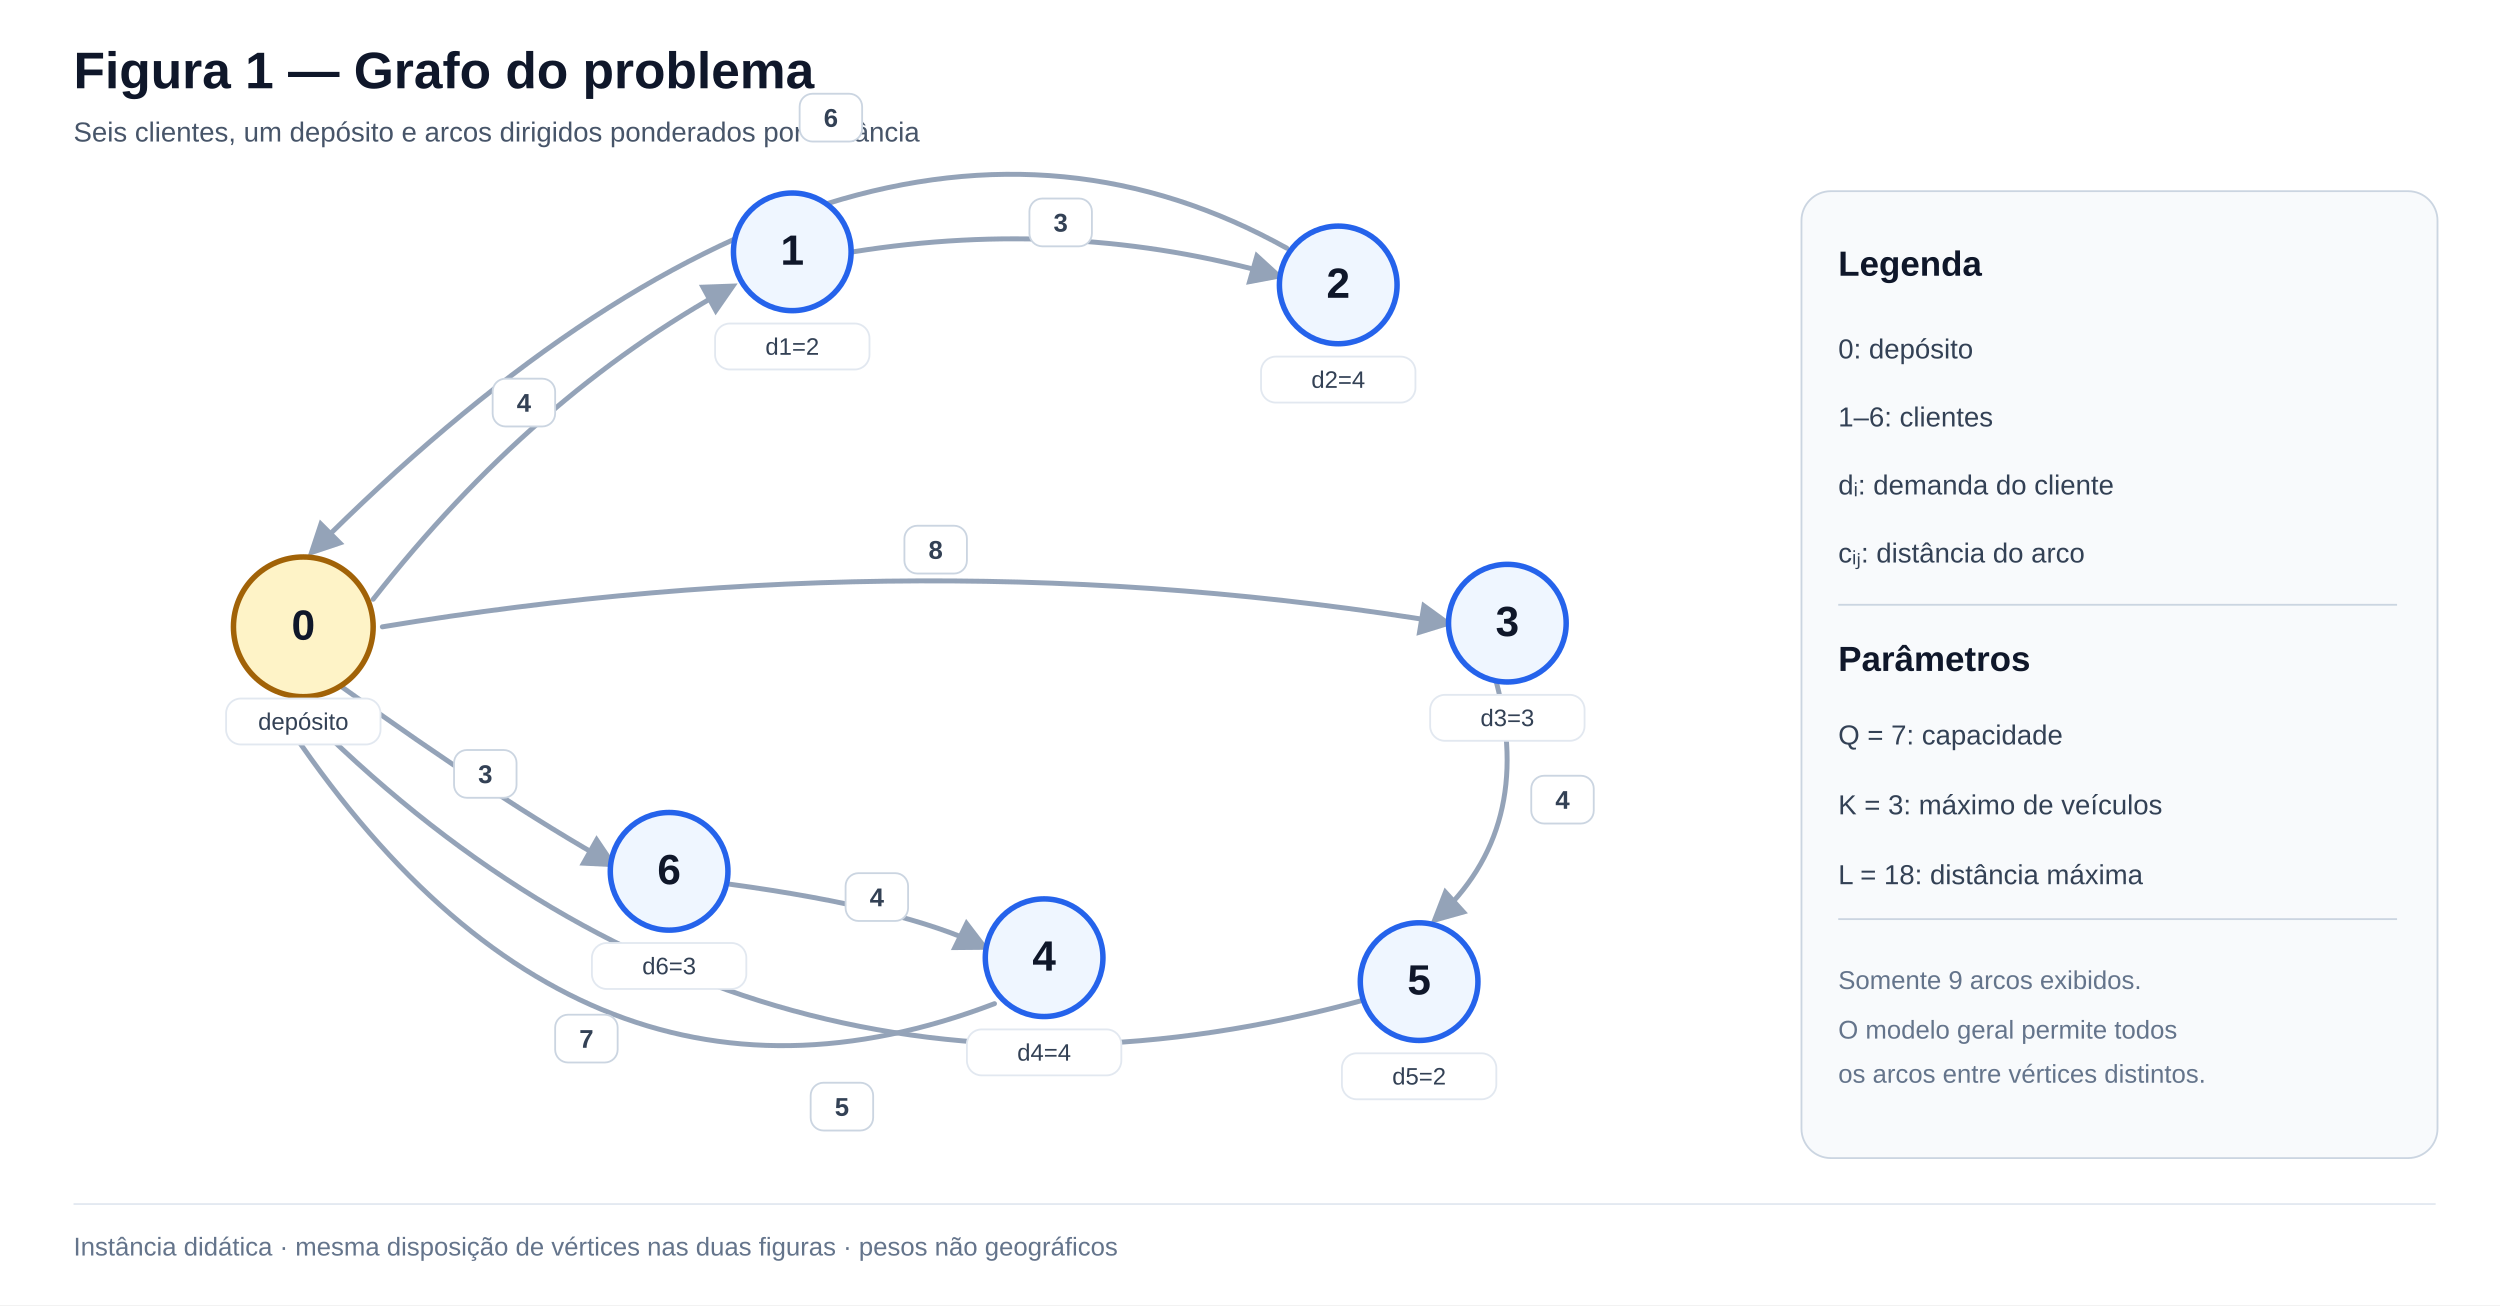
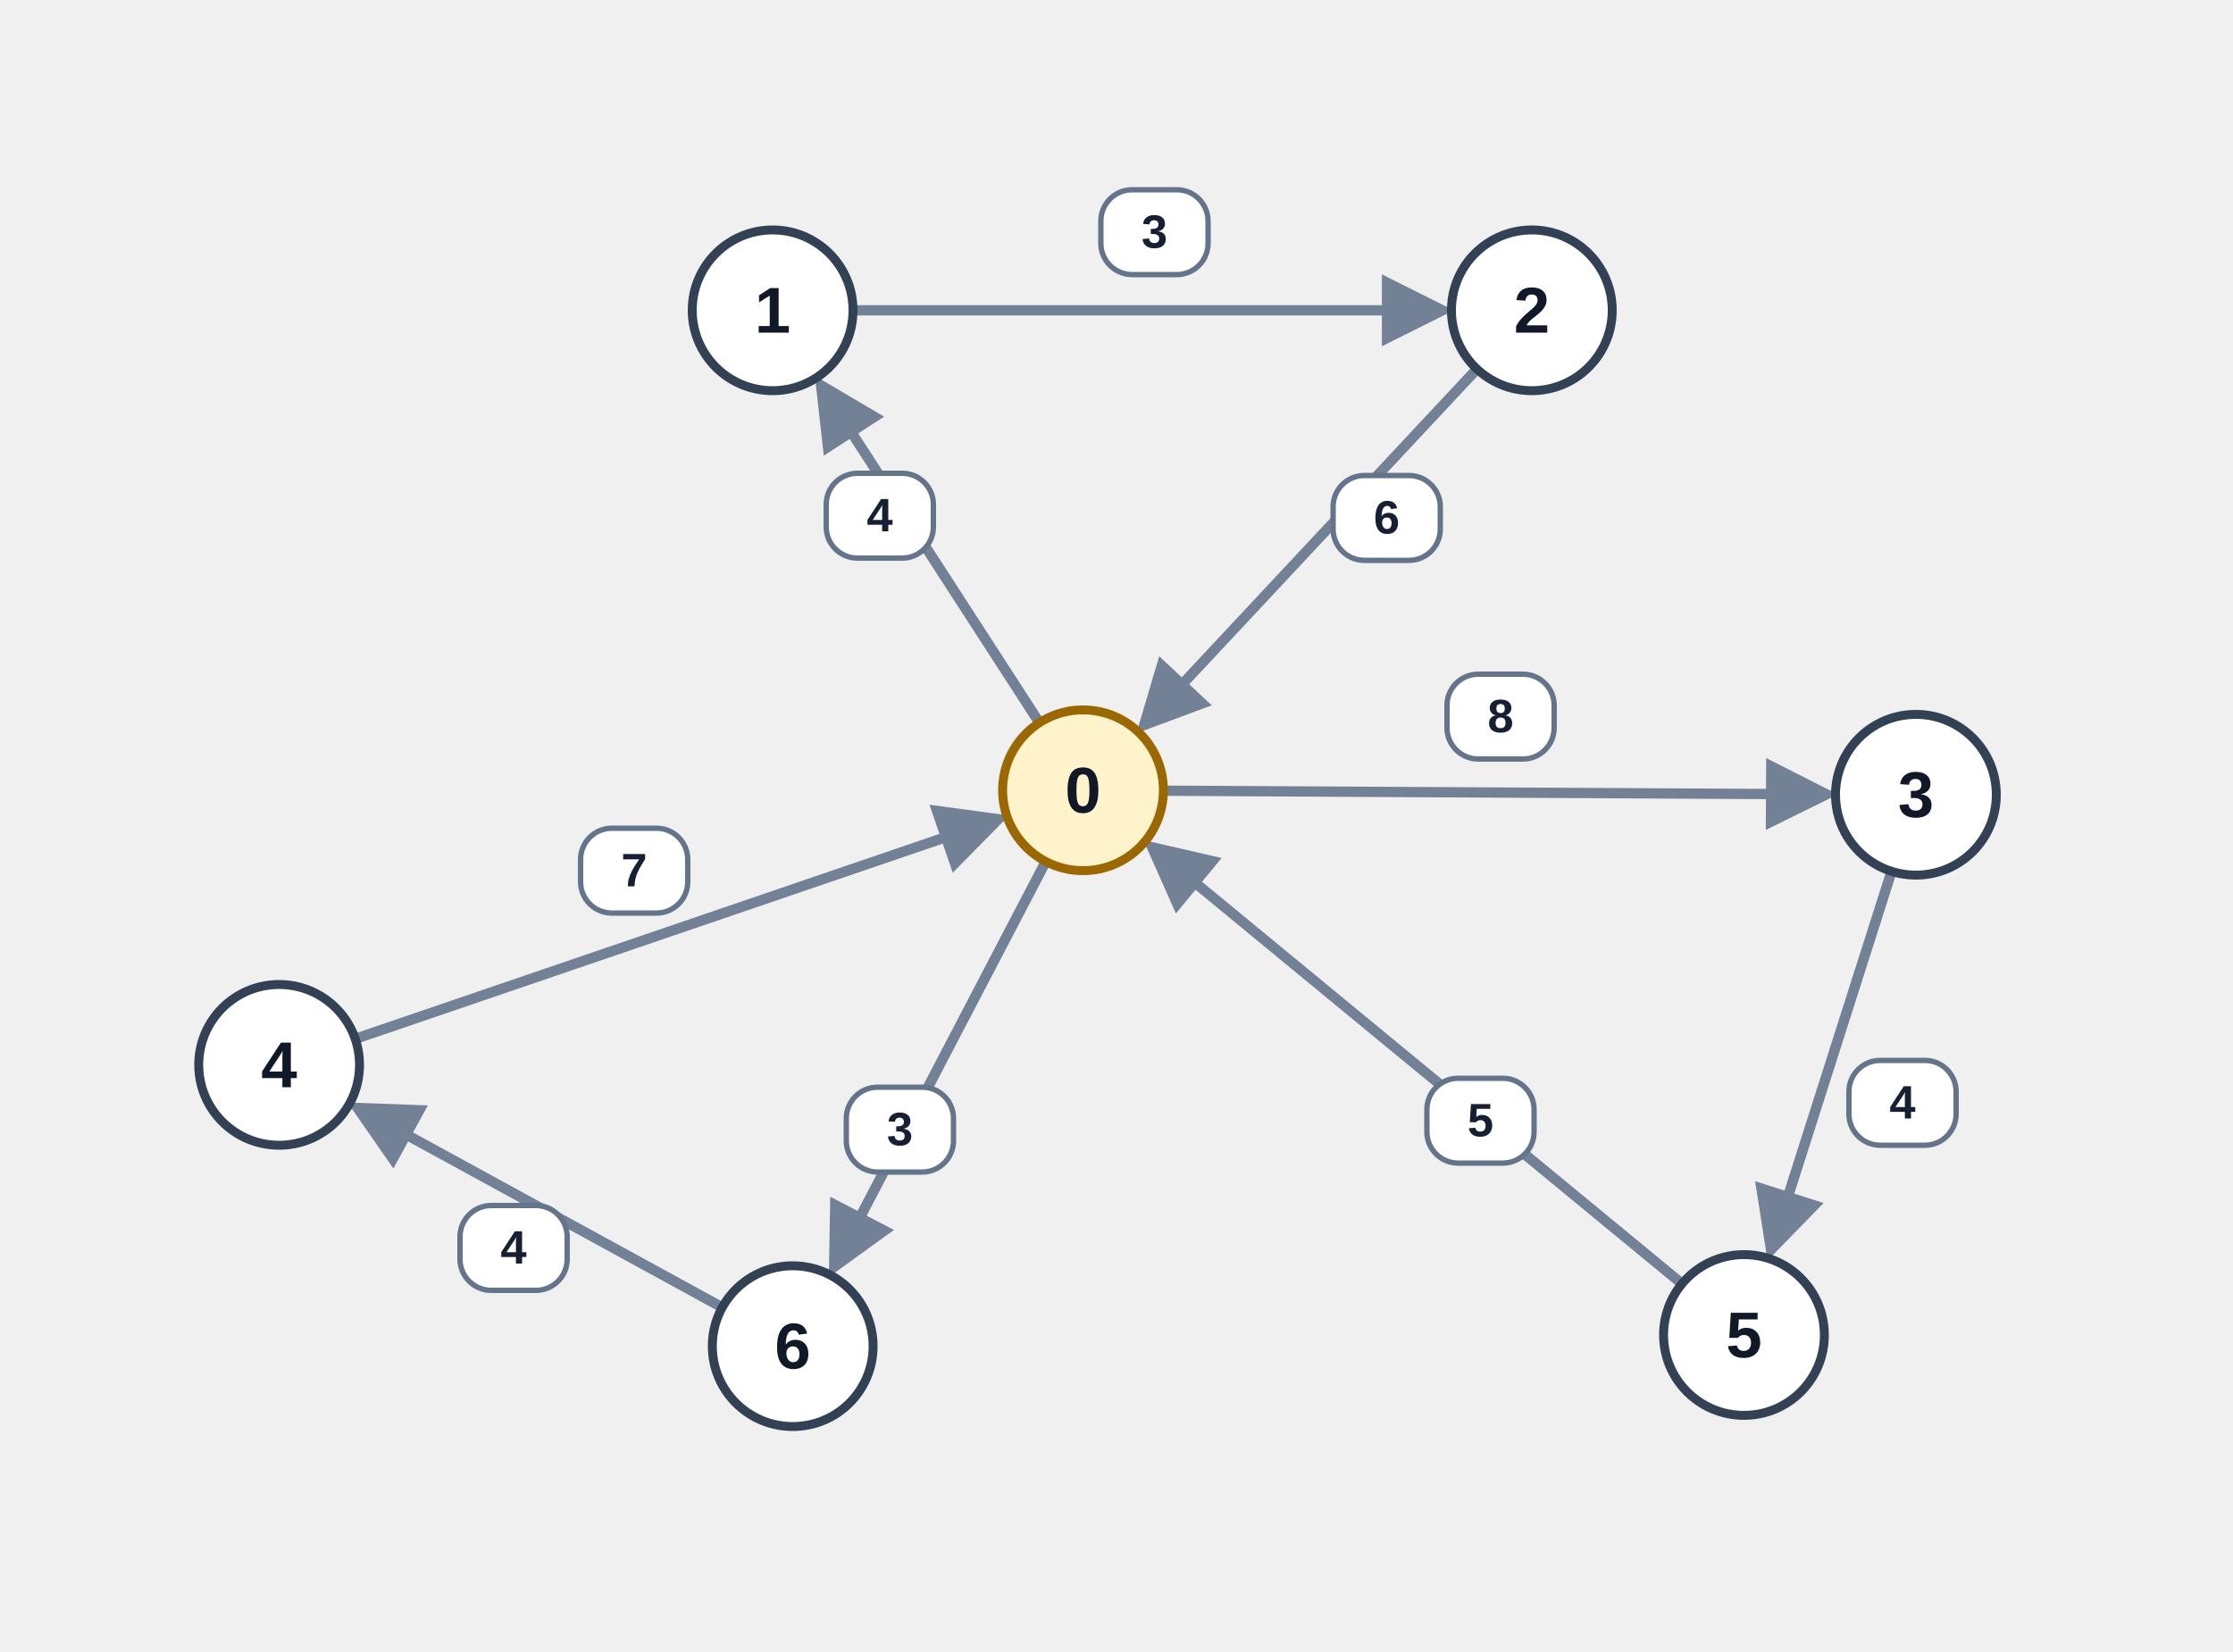
- <svg xmlns="http://www.w3.org/2000/svg" width="1360" height="710" viewBox="0 0 1360 710" role="img" aria-labelledby="title desc">
+ <svg xmlns="http://www.w3.org/2000/svg" width="1000" height="740" viewBox="0 0 1000 740" role="img" aria-labelledby="title description">
  <defs>
-     <marker id="a1" viewBox="0 0 10 10" refX="8" refY="5" markerWidth="7" markerHeight="7" orient="auto">
-       <path d="M0 0L10 5L0 10Z" fill="#2563eb" />
+     <marker id="arrow-1" viewBox="0 0 12 12" markerWidth="7" markerHeight="7" refX="9" refY="6" orient="auto">
+       <path d="M 0 0 L 12 6 L 0 12 z" fill="#2563eb" />
    </marker>
-     <marker id="a2" viewBox="0 0 10 10" refX="8" refY="5" markerWidth="7" markerHeight="7" orient="auto">
-       <path d="M0 0L10 5L0 10Z" fill="#059669" />
+     <marker id="arrow-2" viewBox="0 0 12 12" markerWidth="7" markerHeight="7" refX="9" refY="6" orient="auto">
+       <path d="M 0 0 L 12 6 L 0 12 z" fill="#059669" />
    </marker>
-     <marker id="a3" viewBox="0 0 10 10" refX="8" refY="5" markerWidth="7" markerHeight="7" orient="auto">
-       <path d="M0 0L10 5L0 10Z" fill="#ea580c" />
+     <marker id="arrow-3" viewBox="0 0 12 12" markerWidth="7" markerHeight="7" refX="9" refY="6" orient="auto">
+       <path d="M 0 0 L 12 6 L 0 12 z" fill="#ea580c" />
    </marker>
-     <marker id="agray" viewBox="0 0 10 10" refX="8" refY="5" markerWidth="7" markerHeight="7" orient="auto">
-       <path d="M0 0L10 5L0 10Z" fill="#94a3b8" />
+     <marker id="arrow-gray" viewBox="0 0 12 12" markerWidth="7" markerHeight="7" refX="9" refY="6" orient="auto">
+       <path d="M 0 0 L 12 6 L 0 12 z" fill="#64748b" />
    </marker>
-     <style>text{font-family:Arial,Helvetica,sans-serif}.title{font-size:19px;font-weight:bold;fill:#0f172a}.body{font-size:15px;fill:#334155}.muted{font-size:14px;fill:#64748b}</style>
  </defs>
-   <rect width="1360" height="710" fill="#fff" />
-   <text x="40" y="48" font-size="28" font-weight="bold" fill="#0f172a">Figura 1 — Grafo do problema</text>
-   <text x="40" y="77" font-size="15" fill="#475569">Seis clientes, um depósito e arcos dirigidos ponderados por distância</text>
-   <rect x="980" y="104" width="346" height="526" rx="16" fill="#f8fafc" stroke="#cbd5e1" />
-   <path d="M 203 326 Q 290 215 398 156" fill="none" stroke="#94a3b8" stroke-width="2.7" stroke-linecap="round" marker-end="url(#agray)" />
-   <path d="M 464 137 Q 583 118 695 150" fill="none" stroke="#94a3b8" stroke-width="2.7" stroke-linecap="round" marker-end="url(#agray)" />
-   <path d="M 700 135 Q 465 4 170 300" fill="none" stroke="#94a3b8" stroke-width="2.7" stroke-linecap="round" marker-end="url(#agray)" />
-   <path d="M 208 341 Q 503 292 787 339" fill="none" stroke="#94a3b8" stroke-width="2.7" stroke-linecap="round" marker-end="url(#agray)" />
-   <path d="M 814 371 Q 835 451 781 500" fill="none" stroke="#94a3b8" stroke-width="2.7" stroke-linecap="round" marker-end="url(#agray)" />
-   <path d="M 742 544 Q 410 635 163 385" fill="none" stroke="#94a3b8" stroke-width="2.7" stroke-linecap="round" marker-end="url(#agray)" />
-   <path d="M 185 373 Q 271 435 333 470" fill="none" stroke="#94a3b8" stroke-width="2.7" stroke-linecap="round" marker-end="url(#agray)" />
-   <path d="M 397 481 Q 492 494 535 515" fill="none" stroke="#94a3b8" stroke-width="2.7" stroke-linecap="round" marker-end="url(#agray)" />
-   <path d="M 541 546 Q 310 634 149 383" fill="none" stroke="#94a3b8" stroke-width="2.7" stroke-linecap="round" marker-end="url(#agray)" />
+   <line x1="464.4" y1="322.1" x2="369.3" y2="175.1" fill="none" stroke="#64748b" stroke-width="4.6" stroke-linecap="round" marker-end="url(#arrow-gray)" opacity="0.9" />
  <g>
-     <rect x="268" y="206" width="34" height="26" rx="7" fill="#fff" stroke="#cbd5e1" />
-     <text x="285" y="224" font-size="14" font-weight="bold" fill="#334155" text-anchor="middle">4</text>
+     <rect x="370" y="212" width="48" height="38" rx="14" fill="#fff" stroke="#64748b" stroke-width="2.4" />
+     <text x="394" y="238" font-family="Arial,Helvetica,sans-serif" font-weight="800" font-size="21" text-anchor="middle" fill="#172033">4</text>
  </g>
+   <line x1="384.0" y1="139.0" x2="643.0" y2="139.0" fill="none" stroke="#64748b" stroke-width="4.6" stroke-linecap="round" marker-end="url(#arrow-gray)" opacity="0.9" />
  <g>
-     <rect x="560" y="108" width="34" height="26" rx="7" fill="#fff" stroke="#cbd5e1" />
-     <text x="577" y="126" font-size="14" font-weight="bold" fill="#334155" text-anchor="middle">3</text>
+     <rect x="493" y="85" width="48" height="38" rx="14" fill="#fff" stroke="#64748b" stroke-width="2.4" />
+     <text x="517" y="111" font-family="Arial,Helvetica,sans-serif" font-weight="800" font-size="21" text-anchor="middle" fill="#172033">3</text>
  </g>
+   <line x1="660.0" y1="166.8" x2="514.4" y2="322.6" fill="none" stroke="#64748b" stroke-width="4.6" stroke-linecap="round" marker-end="url(#arrow-gray)" opacity="0.9" />
  <g>
-     <rect x="435" y="51" width="34" height="26" rx="7" fill="#fff" stroke="#cbd5e1" />
-     <text x="452" y="69" font-size="14" font-weight="bold" fill="#334155" text-anchor="middle">6</text>
+     <rect x="597" y="213" width="48" height="38" rx="14" fill="#fff" stroke="#64748b" stroke-width="2.4" />
+     <text x="621" y="239" font-family="Arial,Helvetica,sans-serif" font-weight="800" font-size="21" text-anchor="middle" fill="#172033">6</text>
  </g>
+   <line x1="523.0" y1="354.2" x2="815.0" y2="355.8" fill="none" stroke="#64748b" stroke-width="4.6" stroke-linecap="round" marker-end="url(#arrow-gray)" opacity="0.9" />
  <g>
-     <rect x="492" y="286" width="34" height="26" rx="7" fill="#fff" stroke="#cbd5e1" />
-     <text x="509" y="304" font-size="14" font-weight="bold" fill="#334155" text-anchor="middle">8</text>
+     <rect x="648" y="302" width="48" height="38" rx="14" fill="#fff" stroke="#64748b" stroke-width="2.4" />
+     <text x="672" y="328" font-family="Arial,Helvetica,sans-serif" font-weight="800" font-size="21" text-anchor="middle" fill="#172033">8</text>
  </g>
+   <line x1="846.5" y1="392.2" x2="794.0" y2="557.0" fill="none" stroke="#64748b" stroke-width="4.6" stroke-linecap="round" marker-end="url(#arrow-gray)" opacity="0.9" />
  <g>
-     <rect x="833" y="422" width="34" height="26" rx="7" fill="#fff" stroke="#cbd5e1" />
-     <text x="850" y="440" font-size="14" font-weight="bold" fill="#334155" text-anchor="middle">4</text>
+     <rect x="828" y="475" width="48" height="38" rx="14" fill="#fff" stroke="#64748b" stroke-width="2.4" />
+     <text x="852" y="501" font-family="Arial,Helvetica,sans-serif" font-weight="800" font-size="21" text-anchor="middle" fill="#172033">4</text>
  </g>
+   <line x1="751.7" y1="573.8" x2="518.2" y2="381.4" fill="none" stroke="#64748b" stroke-width="4.6" stroke-linecap="round" marker-end="url(#arrow-gray)" opacity="0.9" />
  <g>
-     <rect x="441" y="589" width="34" height="26" rx="7" fill="#fff" stroke="#cbd5e1" />
-     <text x="458" y="607" font-size="14" font-weight="bold" fill="#334155" text-anchor="middle">5</text>
+     <rect x="639" y="483" width="48" height="38" rx="14" fill="#fff" stroke="#64748b" stroke-width="2.4" />
+     <text x="663" y="509" font-family="Arial,Helvetica,sans-serif" font-weight="800" font-size="21" text-anchor="middle" fill="#172033">5</text>
  </g>
+   <line x1="467.4" y1="387.7" x2="374.9" y2="564.9" fill="none" stroke="#64748b" stroke-width="4.6" stroke-linecap="round" marker-end="url(#arrow-gray)" opacity="0.9" />
  <g>
-     <rect x="247" y="408" width="34" height="26" rx="7" fill="#fff" stroke="#cbd5e1" />
-     <text x="264" y="426" font-size="14" font-weight="bold" fill="#334155" text-anchor="middle">3</text>
+     <rect x="379" y="487" width="48" height="38" rx="14" fill="#fff" stroke="#64748b" stroke-width="2.4" />
+     <text x="403" y="513" font-family="Arial,Helvetica,sans-serif" font-weight="800" font-size="21" text-anchor="middle" fill="#172033">3</text>
  </g>
+   <line x1="321.7" y1="584.7" x2="162.7" y2="497.7" fill="none" stroke="#64748b" stroke-width="4.6" stroke-linecap="round" marker-end="url(#arrow-gray)" opacity="0.9" />
  <g>
-     <rect x="460" y="475" width="34" height="26" rx="7" fill="#fff" stroke="#cbd5e1" />
-     <text x="477" y="493" font-size="14" font-weight="bold" fill="#334155" text-anchor="middle">4</text>
+     <rect x="206" y="540" width="48" height="38" rx="14" fill="#fff" stroke="#64748b" stroke-width="2.4" />
+     <text x="230" y="566" font-family="Arial,Helvetica,sans-serif" font-weight="800" font-size="21" text-anchor="middle" fill="#172033">4</text>
  </g>
+   <line x1="161.0" y1="464.7" x2="444.3" y2="367.9" fill="none" stroke="#64748b" stroke-width="4.6" stroke-linecap="round" marker-end="url(#arrow-gray)" opacity="0.9" />
  <g>
-     <rect x="302" y="552" width="34" height="26" rx="7" fill="#fff" stroke="#cbd5e1" />
-     <text x="319" y="570" font-size="14" font-weight="bold" fill="#334155" text-anchor="middle">7</text>
+     <rect x="260" y="371" width="48" height="38" rx="14" fill="#fff" stroke="#64748b" stroke-width="2.4" />
+     <text x="284" y="397" font-family="Arial,Helvetica,sans-serif" font-weight="800" font-size="21" text-anchor="middle" fill="#172033">7</text>
  </g>
-   <g>
-     <circle cx="165" cy="341" r="38" stroke="#a16207" stroke-width="3" fill="#fef3c7" />
-     <text x="165" y="348" font-size="23" font-weight="bold" text-anchor="middle" fill="#0f172a">0</text>
-     <rect x="123" y="380" width="84" height="25" rx="8" fill="#fff" stroke="#e2e8f0" />
-     <text x="165" y="397" font-size="13" text-anchor="middle" fill="#334155">depósito</text>
+   <g opacity="1">
+     <circle cx="485" cy="354" r="36" stroke="#9a6700" stroke-width="4" fill="#fff3cb" />
+     <text x="485" y="364" text-anchor="middle" font-family="Arial,Helvetica,sans-serif" font-size="29" font-weight="800" fill="#111827">0</text>
  </g>
-   <g>
-     <circle cx="431" cy="137" r="32" stroke="#2563eb" stroke-width="3" fill="#eff6ff" />
-     <text x="431" y="144" font-size="23" font-weight="bold" text-anchor="middle" fill="#0f172a">1</text>
-     <rect x="389" y="176" width="84" height="25" rx="8" fill="#fff" stroke="#e2e8f0" />
-     <text x="431" y="193" font-size="13" text-anchor="middle" fill="#334155">d1=2</text>
+   <g opacity="1">
+     <circle cx="346" cy="139" r="36" stroke="#334155" stroke-width="4" fill="#ffffff" />
+     <text x="346" y="149" text-anchor="middle" font-family="Arial,Helvetica,sans-serif" font-size="29" font-weight="800" fill="#111827">1</text>
  </g>
-   <g>
-     <circle cx="728" cy="155" r="32" stroke="#2563eb" stroke-width="3" fill="#eff6ff" />
-     <text x="728" y="162" font-size="23" font-weight="bold" text-anchor="middle" fill="#0f172a">2</text>
-     <rect x="686" y="194" width="84" height="25" rx="8" fill="#fff" stroke="#e2e8f0" />
-     <text x="728" y="211" font-size="13" text-anchor="middle" fill="#334155">d2=4</text>
+   <g opacity="1">
+     <circle cx="686" cy="139" r="36" stroke="#334155" stroke-width="4" fill="#ffffff" />
+     <text x="686" y="149" text-anchor="middle" font-family="Arial,Helvetica,sans-serif" font-size="29" font-weight="800" fill="#111827">2</text>
  </g>
-   <g>
-     <circle cx="820" cy="339" r="32" stroke="#2563eb" stroke-width="3" fill="#eff6ff" />
-     <text x="820" y="346" font-size="23" font-weight="bold" text-anchor="middle" fill="#0f172a">3</text>
-     <rect x="778" y="378" width="84" height="25" rx="8" fill="#fff" stroke="#e2e8f0" />
-     <text x="820" y="395" font-size="13" text-anchor="middle" fill="#334155">d3=3</text>
+   <g opacity="1">
+     <circle cx="858" cy="356" r="36" stroke="#334155" stroke-width="4" fill="#ffffff" />
+     <text x="858" y="366" text-anchor="middle" font-family="Arial,Helvetica,sans-serif" font-size="29" font-weight="800" fill="#111827">3</text>
  </g>
-   <g>
-     <circle cx="568" cy="521" r="32" stroke="#2563eb" stroke-width="3" fill="#eff6ff" />
-     <text x="568" y="528" font-size="23" font-weight="bold" text-anchor="middle" fill="#0f172a">4</text>
-     <rect x="526" y="560" width="84" height="25" rx="8" fill="#fff" stroke="#e2e8f0" />
-     <text x="568" y="577" font-size="13" text-anchor="middle" fill="#334155">d4=4</text>
+   <g opacity="1">
+     <circle cx="781" cy="598" r="36" stroke="#334155" stroke-width="4" fill="#ffffff" />
+     <text x="781" y="608" text-anchor="middle" font-family="Arial,Helvetica,sans-serif" font-size="29" font-weight="800" fill="#111827">5</text>
  </g>
-   <g>
-     <circle cx="772" cy="534" r="32" stroke="#2563eb" stroke-width="3" fill="#eff6ff" />
-     <text x="772" y="541" font-size="23" font-weight="bold" text-anchor="middle" fill="#0f172a">5</text>
-     <rect x="730" y="573" width="84" height="25" rx="8" fill="#fff" stroke="#e2e8f0" />
-     <text x="772" y="590" font-size="13" text-anchor="middle" fill="#334155">d5=2</text>
+   <g opacity="1">
+     <circle cx="355" cy="603" r="36" stroke="#334155" stroke-width="4" fill="#ffffff" />
+     <text x="355" y="613" text-anchor="middle" font-family="Arial,Helvetica,sans-serif" font-size="29" font-weight="800" fill="#111827">6</text>
  </g>
-   <g>
-     <circle cx="364" cy="474" r="32" stroke="#2563eb" stroke-width="3" fill="#eff6ff" />
-     <text x="364" y="481" font-size="23" font-weight="bold" text-anchor="middle" fill="#0f172a">6</text>
-     <rect x="322" y="513" width="84" height="25" rx="8" fill="#fff" stroke="#e2e8f0" />
-     <text x="364" y="530" font-size="13" text-anchor="middle" fill="#334155">d6=3</text>
+   <g opacity="1">
+     <circle cx="125" cy="477" r="36" stroke="#334155" stroke-width="4" fill="#ffffff" />
+     <text x="125" y="487" text-anchor="middle" font-family="Arial,Helvetica,sans-serif" font-size="29" font-weight="800" fill="#111827">4</text>
  </g>
-   <text class="title" x="1000" y="150">Legenda</text>
-   <text class="body" x="1000" y="195">0: depósito</text>
-   <text class="body" x="1000" y="232">1–6: clientes</text>
-   <text class="body" x="1000" y="269">dᵢ: demanda do cliente</text>
-   <text class="body" x="1000" y="306">cᵢⱼ: distância do arco</text>
-   <path d="M 1000 329 H 1304" stroke="#cbd5e1" />
-   <text class="title" x="1000" y="365">Parâmetros</text>
-   <text class="body" x="1000" y="405">Q = 7: capacidade</text>
-   <text class="body" x="1000" y="443">K = 3: máximo de veículos</text>
-   <text class="body" x="1000" y="481">L = 18: distância máxima</text>
-   <path d="M 1000 500 H 1304" stroke="#cbd5e1" />
-   <text class="muted" x="1000" y="538">Somente 9 arcos exibidos.</text>
-   <text class="muted" x="1000" y="565">O modelo geral permite todos</text>
-   <text class="muted" x="1000" y="589">os arcos entre vértices distintos.</text>
-   <path d="M 40 655 H 1325" stroke="#e2e8f0" />
-   <text x="40" y="683" font-size="14" fill="#64748b">Instância didática · mesma disposição de vértices nas duas figuras · pesos não geográficos</text>
</svg>
